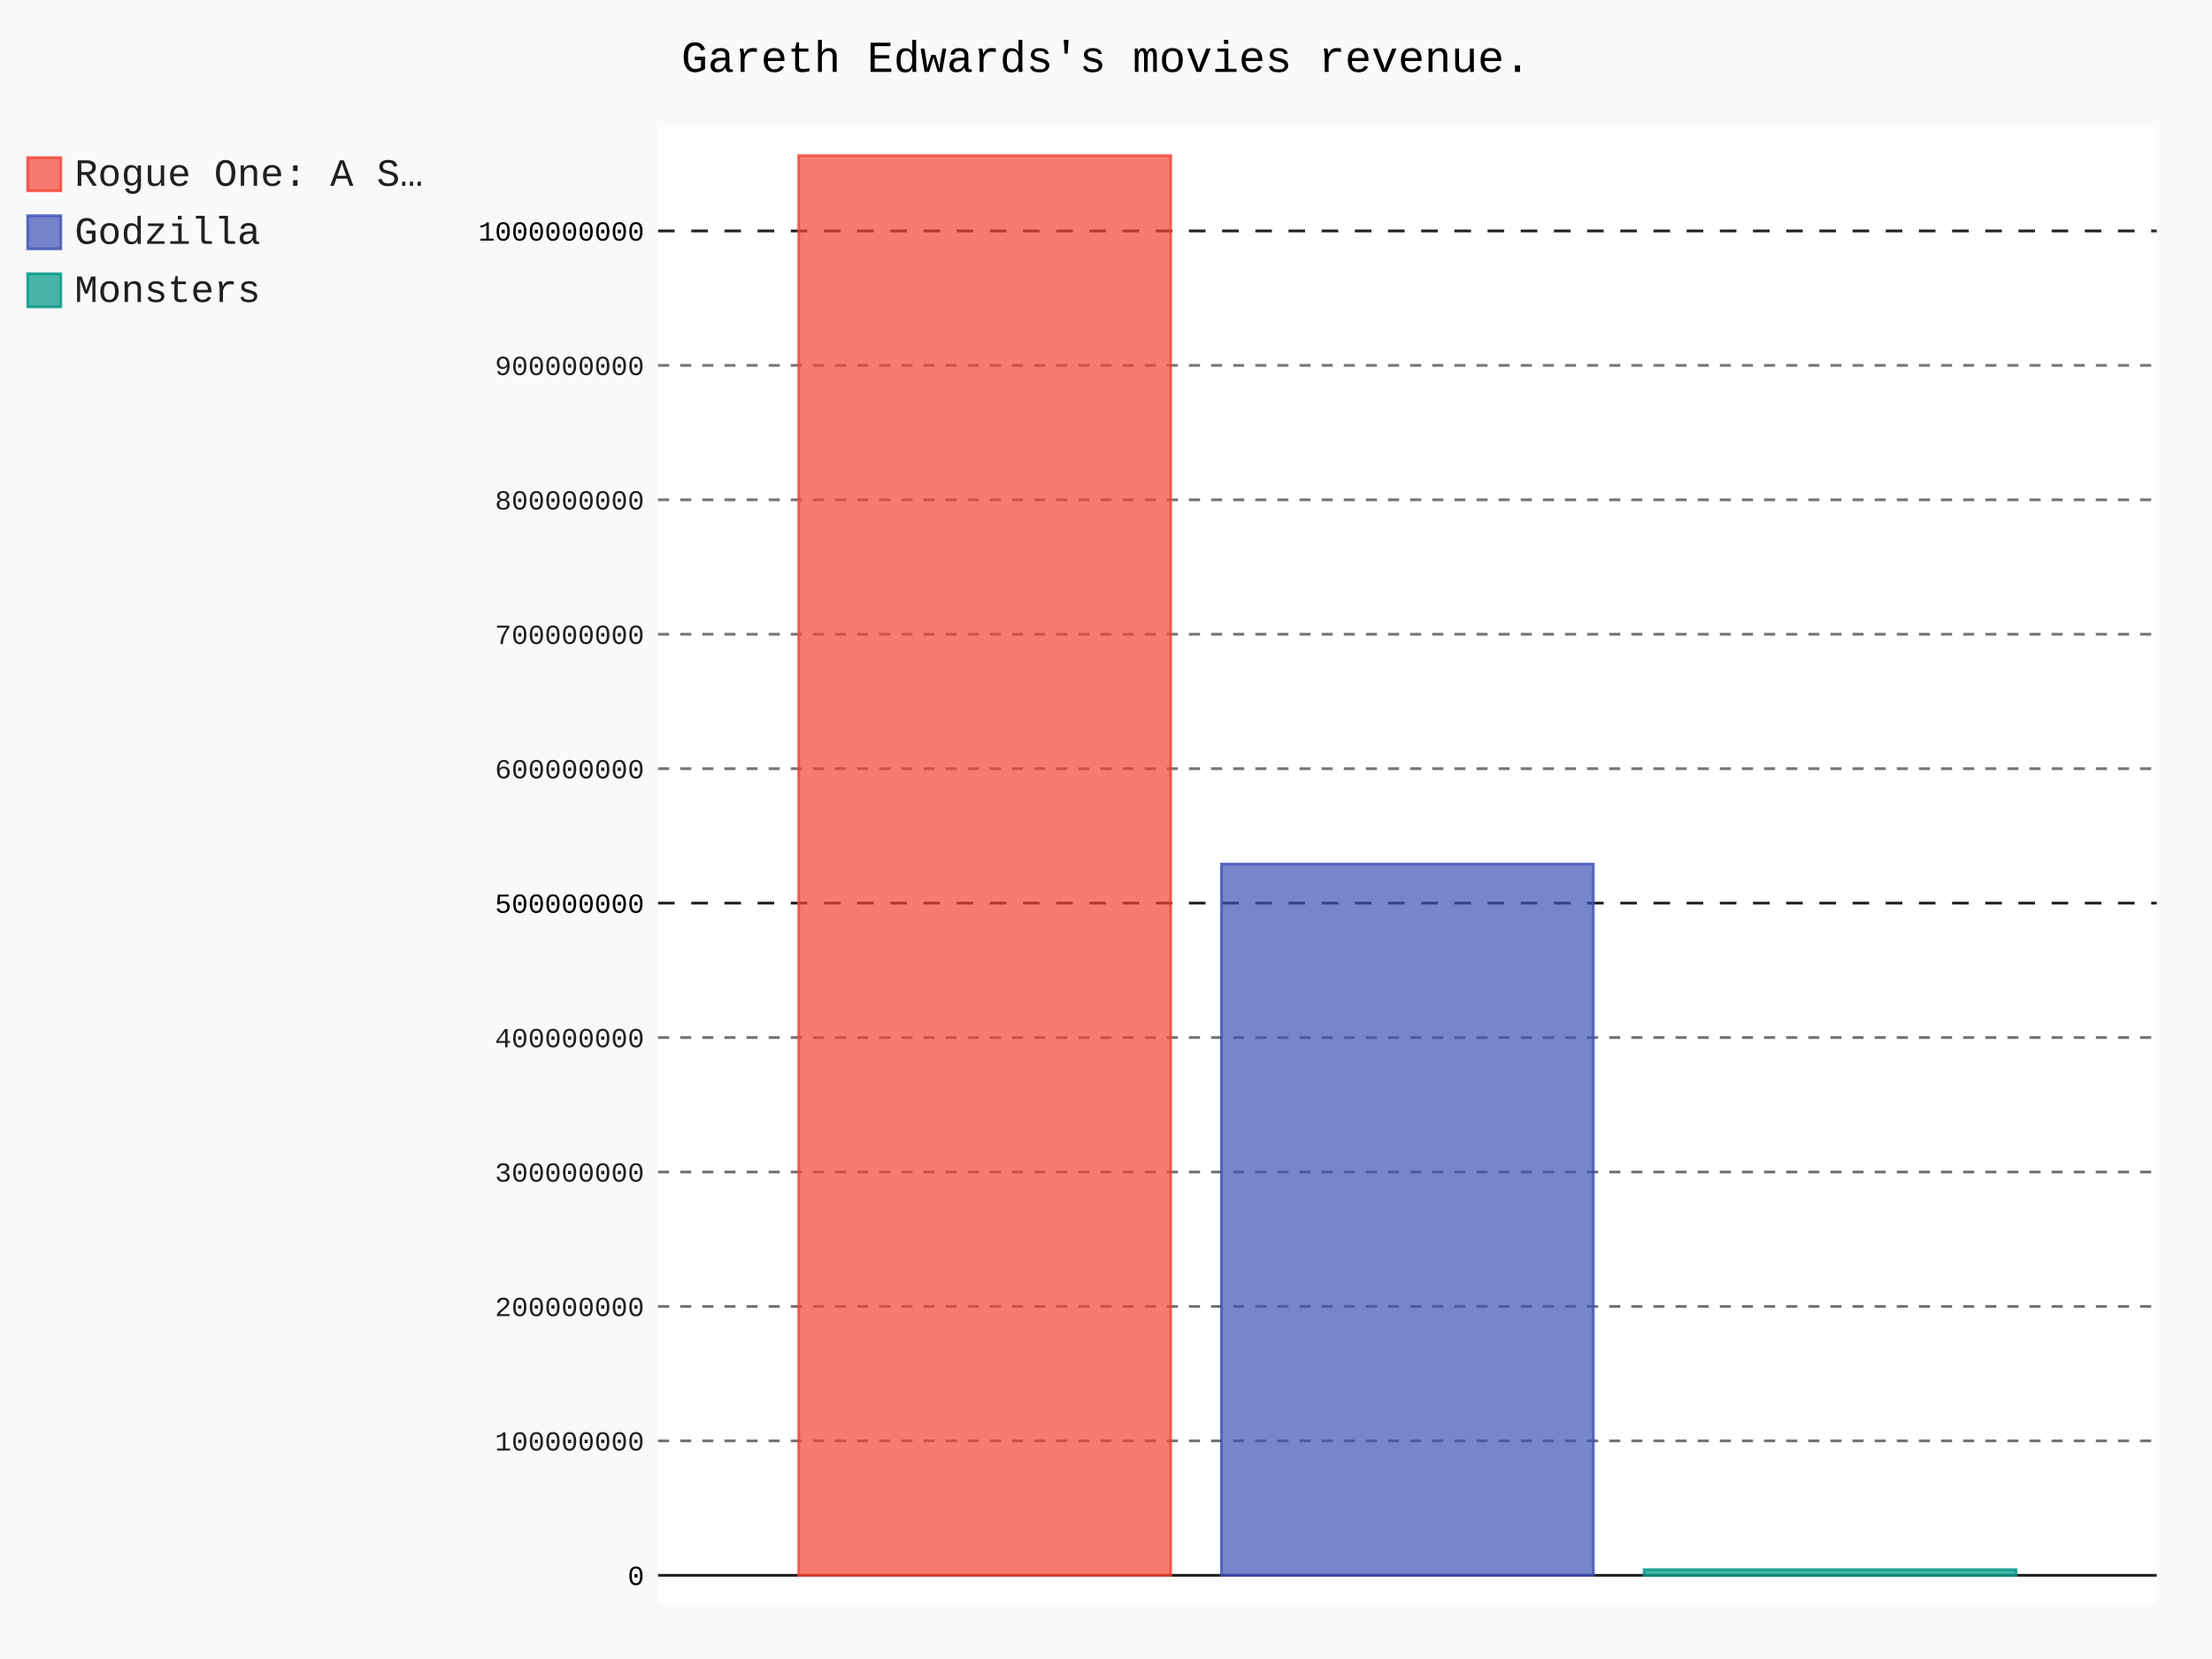
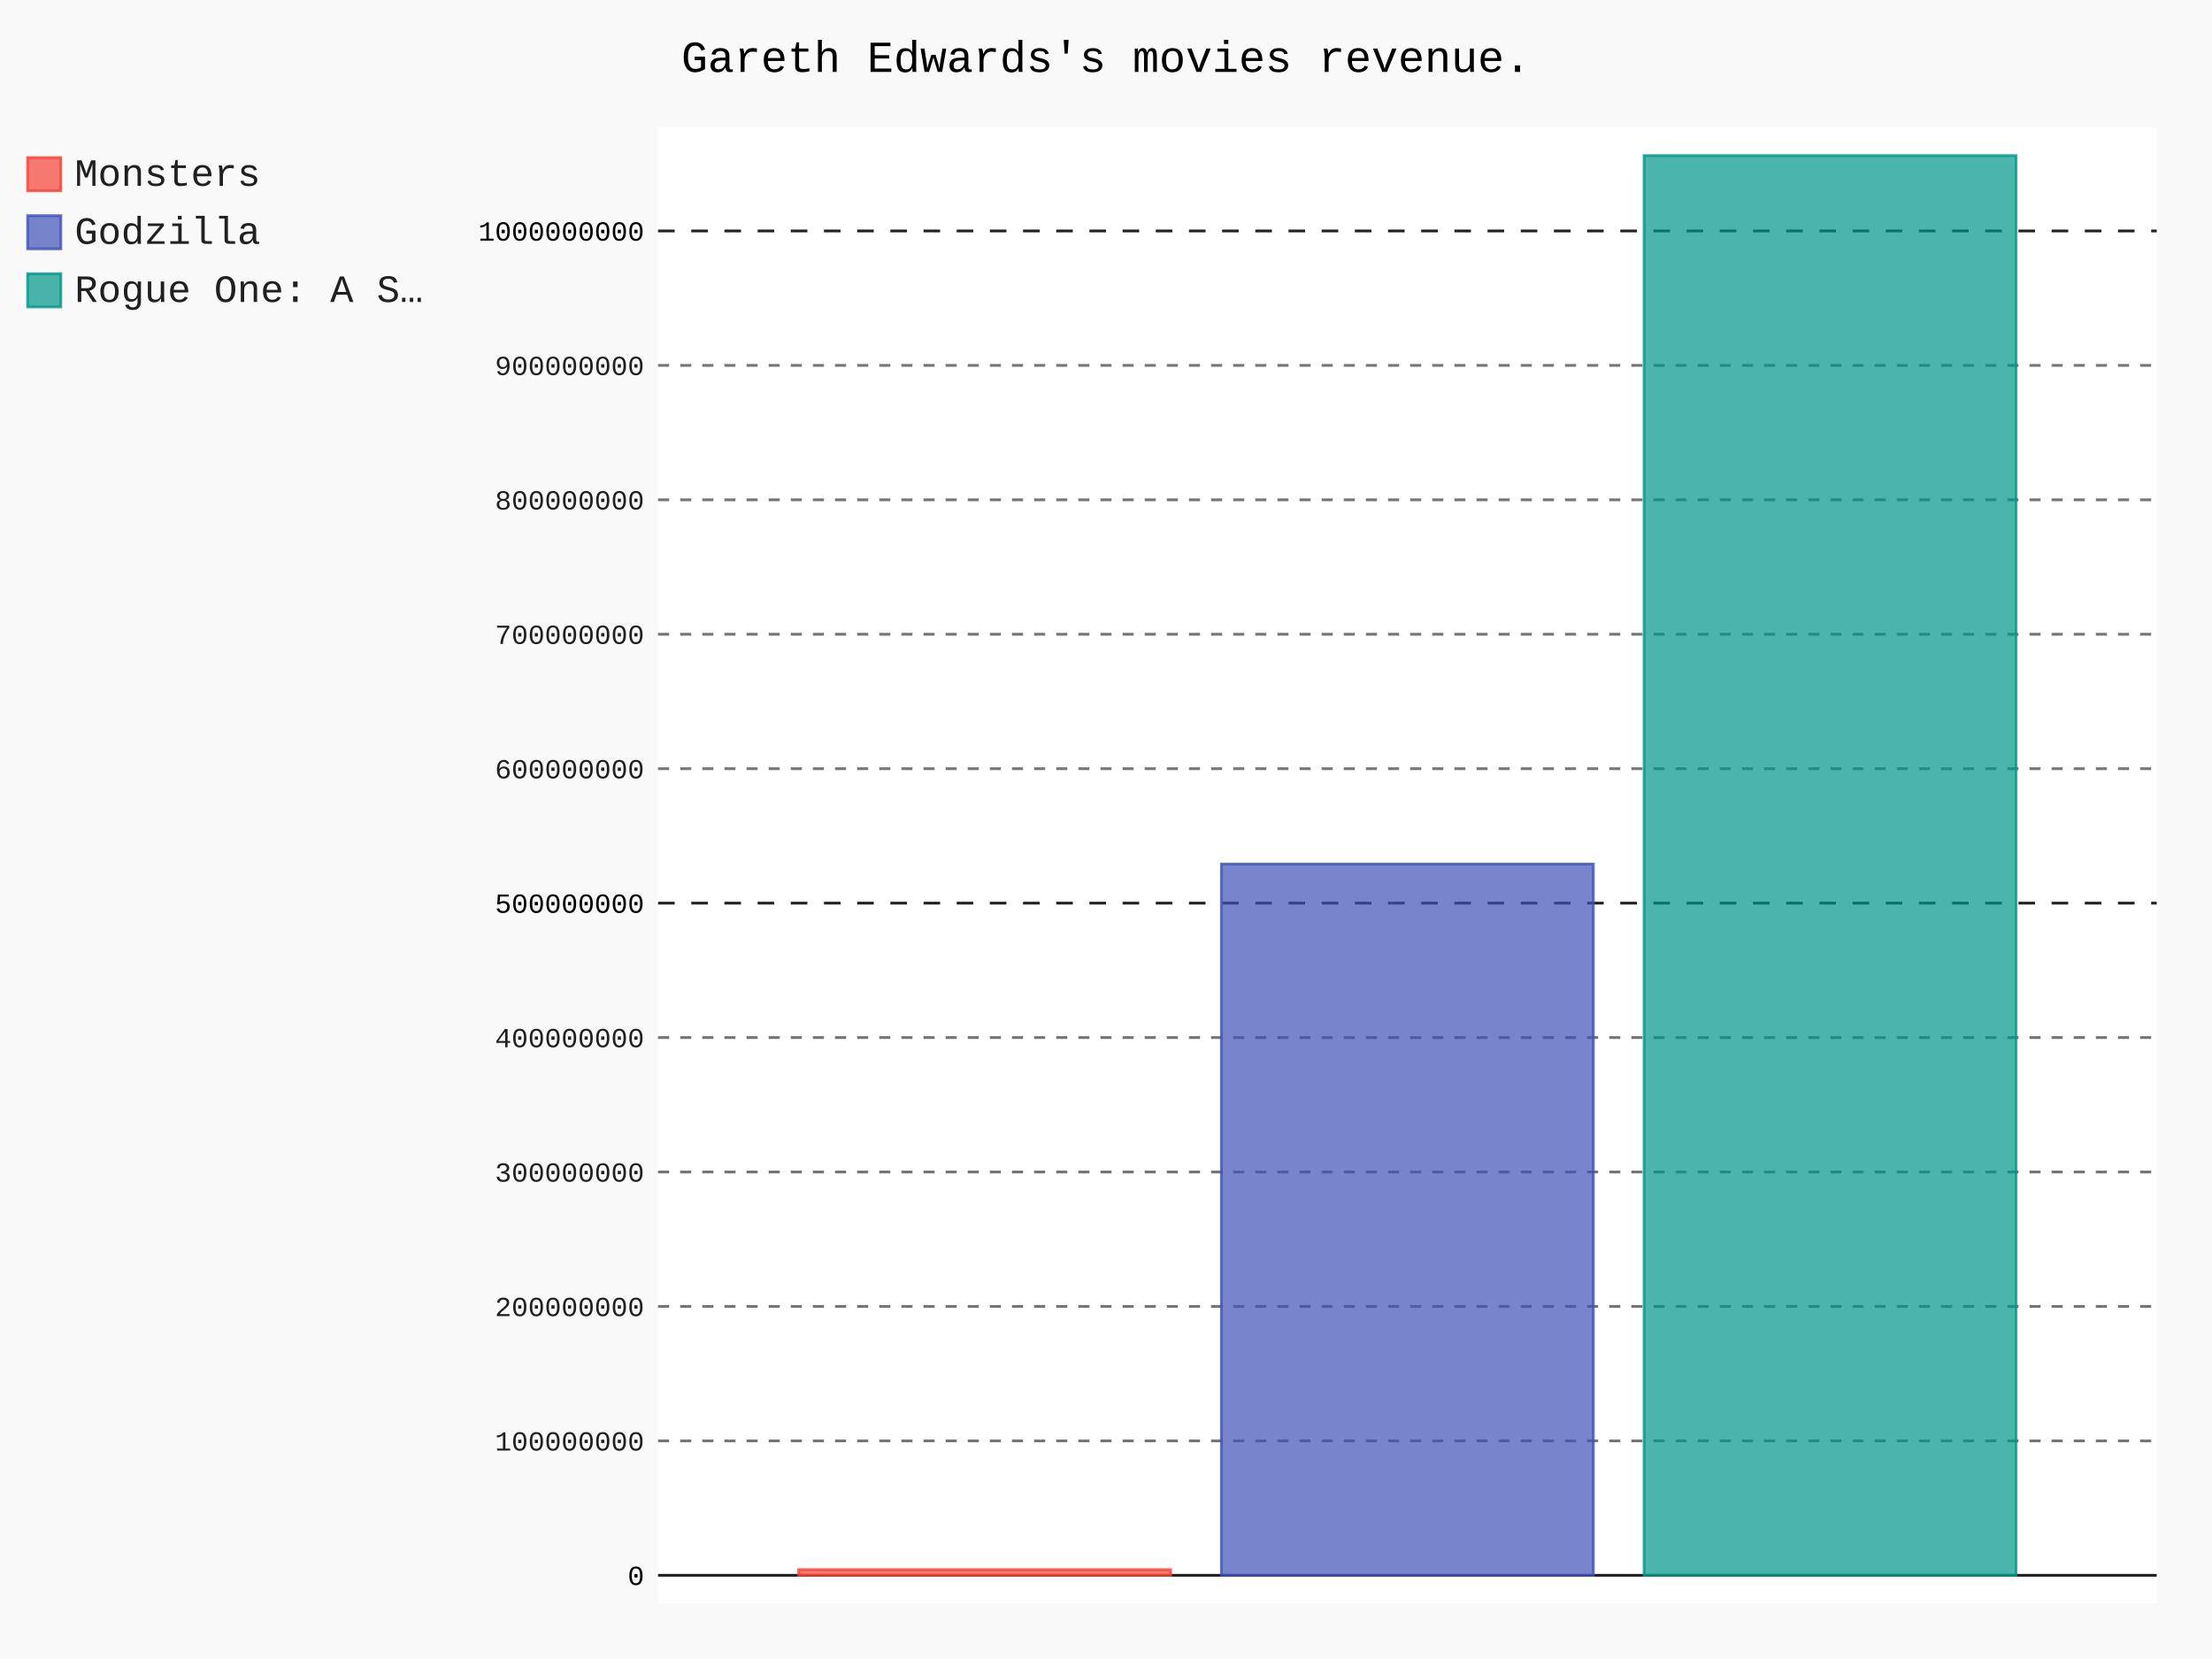
- <svg xmlns="http://www.w3.org/2000/svg" class="pygal-chart" id="chart-f8a1f1be-a039-4671-8507-c253845f411c" viewBox="0 0 800 600">
+ <svg xmlns="http://www.w3.org/2000/svg" class="pygal-chart" id="chart-ed3c6976-63bf-4b88-bb0a-7378226c0408" viewBox="0 0 800 600">
  <defs>
-     <style type="text/css">#chart-f8a1f1be-a039-4671-8507-c253845f411c{-webkit-user-select:none;-webkit-font-smoothing:antialiased;font-family:Consolas,"Liberation Mono",Menlo,Courier,monospace}#chart-f8a1f1be-a039-4671-8507-c253845f411c .title{font-family:Consolas,"Liberation Mono",Menlo,Courier,monospace;font-size:16px}#chart-f8a1f1be-a039-4671-8507-c253845f411c .legends .legend text{font-family:Consolas,"Liberation Mono",Menlo,Courier,monospace;font-size:14px}#chart-f8a1f1be-a039-4671-8507-c253845f411c .axis text{font-family:Consolas,"Liberation Mono",Menlo,Courier,monospace;font-size:10px}#chart-f8a1f1be-a039-4671-8507-c253845f411c .axis text.major{font-family:Consolas,"Liberation Mono",Menlo,Courier,monospace;font-size:10px}#chart-f8a1f1be-a039-4671-8507-c253845f411c .text-overlay text.value{font-family:Consolas,"Liberation Mono",Menlo,Courier,monospace;font-size:16px}#chart-f8a1f1be-a039-4671-8507-c253845f411c .text-overlay text.label{font-family:Consolas,"Liberation Mono",Menlo,Courier,monospace;font-size:10px}#chart-f8a1f1be-a039-4671-8507-c253845f411c .tooltip{font-family:Consolas,"Liberation Mono",Menlo,Courier,monospace;font-size:14px}#chart-f8a1f1be-a039-4671-8507-c253845f411c text.no_data{font-family:Consolas,"Liberation Mono",Menlo,Courier,monospace;font-size:64px}
- #chart-f8a1f1be-a039-4671-8507-c253845f411c{background-color:rgba(249,249,249,1)}#chart-f8a1f1be-a039-4671-8507-c253845f411c path,#chart-f8a1f1be-a039-4671-8507-c253845f411c line,#chart-f8a1f1be-a039-4671-8507-c253845f411c rect,#chart-f8a1f1be-a039-4671-8507-c253845f411c circle{-webkit-transition:150ms;-moz-transition:150ms;transition:150ms}#chart-f8a1f1be-a039-4671-8507-c253845f411c .graph &gt; .background{fill:rgba(249,249,249,1)}#chart-f8a1f1be-a039-4671-8507-c253845f411c .plot &gt; .background{fill:rgba(255,255,255,1)}#chart-f8a1f1be-a039-4671-8507-c253845f411c .graph{fill:rgba(0,0,0,.87)}#chart-f8a1f1be-a039-4671-8507-c253845f411c text.no_data{fill:rgba(0,0,0,1)}#chart-f8a1f1be-a039-4671-8507-c253845f411c .title{fill:rgba(0,0,0,1)}#chart-f8a1f1be-a039-4671-8507-c253845f411c .legends .legend text{fill:rgba(0,0,0,.87)}#chart-f8a1f1be-a039-4671-8507-c253845f411c .legends .legend:hover text{fill:rgba(0,0,0,1)}#chart-f8a1f1be-a039-4671-8507-c253845f411c .axis .line{stroke:rgba(0,0,0,1)}#chart-f8a1f1be-a039-4671-8507-c253845f411c .axis .guide.line{stroke:rgba(0,0,0,.54)}#chart-f8a1f1be-a039-4671-8507-c253845f411c .axis .major.line{stroke:rgba(0,0,0,.87)}#chart-f8a1f1be-a039-4671-8507-c253845f411c .axis text.major{fill:rgba(0,0,0,1)}#chart-f8a1f1be-a039-4671-8507-c253845f411c .axis.y .guides:hover .guide.line,#chart-f8a1f1be-a039-4671-8507-c253845f411c .line-graph .axis.x .guides:hover .guide.line,#chart-f8a1f1be-a039-4671-8507-c253845f411c .stackedline-graph .axis.x .guides:hover .guide.line,#chart-f8a1f1be-a039-4671-8507-c253845f411c .xy-graph .axis.x .guides:hover .guide.line{stroke:rgba(0,0,0,1)}#chart-f8a1f1be-a039-4671-8507-c253845f411c .axis .guides:hover text{fill:rgba(0,0,0,1)}#chart-f8a1f1be-a039-4671-8507-c253845f411c .reactive{fill-opacity:.7;stroke-opacity:.8}#chart-f8a1f1be-a039-4671-8507-c253845f411c .ci{stroke:rgba(0,0,0,.87)}#chart-f8a1f1be-a039-4671-8507-c253845f411c .reactive.active,#chart-f8a1f1be-a039-4671-8507-c253845f411c .active .reactive{fill-opacity:.8;stroke-opacity:.9;stroke-width:4}#chart-f8a1f1be-a039-4671-8507-c253845f411c .ci .reactive.active{stroke-width:1.5}#chart-f8a1f1be-a039-4671-8507-c253845f411c .series text{fill:rgba(0,0,0,1)}#chart-f8a1f1be-a039-4671-8507-c253845f411c .tooltip rect{fill:rgba(255,255,255,1);stroke:rgba(0,0,0,1);-webkit-transition:opacity 150ms;-moz-transition:opacity 150ms;transition:opacity 150ms}#chart-f8a1f1be-a039-4671-8507-c253845f411c .tooltip .label{fill:rgba(0,0,0,.87)}#chart-f8a1f1be-a039-4671-8507-c253845f411c .tooltip .label{fill:rgba(0,0,0,.87)}#chart-f8a1f1be-a039-4671-8507-c253845f411c .tooltip .legend{font-size:.8em;fill:rgba(0,0,0,.54)}#chart-f8a1f1be-a039-4671-8507-c253845f411c .tooltip .x_label{font-size:.6em;fill:rgba(0,0,0,1)}#chart-f8a1f1be-a039-4671-8507-c253845f411c .tooltip .xlink{font-size:.5em;text-decoration:underline}#chart-f8a1f1be-a039-4671-8507-c253845f411c .tooltip .value{font-size:1.5em}#chart-f8a1f1be-a039-4671-8507-c253845f411c .bound{font-size:.5em}#chart-f8a1f1be-a039-4671-8507-c253845f411c .max-value{font-size:.75em;fill:rgba(0,0,0,.54)}#chart-f8a1f1be-a039-4671-8507-c253845f411c .map-element{fill:rgba(255,255,255,1);stroke:rgba(0,0,0,.54) !important}#chart-f8a1f1be-a039-4671-8507-c253845f411c .map-element .reactive{fill-opacity:inherit;stroke-opacity:inherit}#chart-f8a1f1be-a039-4671-8507-c253845f411c .color-0,#chart-f8a1f1be-a039-4671-8507-c253845f411c .color-0 a:visited{stroke:#F44336;fill:#F44336}#chart-f8a1f1be-a039-4671-8507-c253845f411c .color-1,#chart-f8a1f1be-a039-4671-8507-c253845f411c .color-1 a:visited{stroke:#3F51B5;fill:#3F51B5}#chart-f8a1f1be-a039-4671-8507-c253845f411c .color-2,#chart-f8a1f1be-a039-4671-8507-c253845f411c .color-2 a:visited{stroke:#009688;fill:#009688}#chart-f8a1f1be-a039-4671-8507-c253845f411c .text-overlay .color-0 text{fill:black}#chart-f8a1f1be-a039-4671-8507-c253845f411c .text-overlay .color-1 text{fill:black}#chart-f8a1f1be-a039-4671-8507-c253845f411c .text-overlay .color-2 text{fill:black}
- #chart-f8a1f1be-a039-4671-8507-c253845f411c text.no_data{text-anchor:middle}#chart-f8a1f1be-a039-4671-8507-c253845f411c .guide.line{fill:none}#chart-f8a1f1be-a039-4671-8507-c253845f411c .centered{text-anchor:middle}#chart-f8a1f1be-a039-4671-8507-c253845f411c .title{text-anchor:middle}#chart-f8a1f1be-a039-4671-8507-c253845f411c .legends .legend text{fill-opacity:1}#chart-f8a1f1be-a039-4671-8507-c253845f411c .axis.x text{text-anchor:middle}#chart-f8a1f1be-a039-4671-8507-c253845f411c .axis.x:not(.web) text[transform]{text-anchor:start}#chart-f8a1f1be-a039-4671-8507-c253845f411c .axis.x:not(.web) text[transform].backwards{text-anchor:end}#chart-f8a1f1be-a039-4671-8507-c253845f411c .axis.y text{text-anchor:end}#chart-f8a1f1be-a039-4671-8507-c253845f411c .axis.y text[transform].backwards{text-anchor:start}#chart-f8a1f1be-a039-4671-8507-c253845f411c .axis.y2 text{text-anchor:start}#chart-f8a1f1be-a039-4671-8507-c253845f411c .axis.y2 text[transform].backwards{text-anchor:end}#chart-f8a1f1be-a039-4671-8507-c253845f411c .axis .guide.line{stroke-dasharray:4,4}#chart-f8a1f1be-a039-4671-8507-c253845f411c .axis .major.guide.line{stroke-dasharray:6,6}#chart-f8a1f1be-a039-4671-8507-c253845f411c .horizontal .axis.y .guide.line,#chart-f8a1f1be-a039-4671-8507-c253845f411c .horizontal .axis.y2 .guide.line,#chart-f8a1f1be-a039-4671-8507-c253845f411c .vertical .axis.x .guide.line{opacity:0}#chart-f8a1f1be-a039-4671-8507-c253845f411c .horizontal .axis.always_show .guide.line,#chart-f8a1f1be-a039-4671-8507-c253845f411c .vertical .axis.always_show .guide.line{opacity:1 !important}#chart-f8a1f1be-a039-4671-8507-c253845f411c .axis.y .guides:hover .guide.line,#chart-f8a1f1be-a039-4671-8507-c253845f411c .axis.y2 .guides:hover .guide.line,#chart-f8a1f1be-a039-4671-8507-c253845f411c .axis.x .guides:hover .guide.line{opacity:1}#chart-f8a1f1be-a039-4671-8507-c253845f411c .axis .guides:hover text{opacity:1}#chart-f8a1f1be-a039-4671-8507-c253845f411c .nofill{fill:none}#chart-f8a1f1be-a039-4671-8507-c253845f411c .subtle-fill{fill-opacity:.2}#chart-f8a1f1be-a039-4671-8507-c253845f411c .dot{stroke-width:1px;fill-opacity:1}#chart-f8a1f1be-a039-4671-8507-c253845f411c .dot.active{stroke-width:5px}#chart-f8a1f1be-a039-4671-8507-c253845f411c .dot.negative{fill:transparent}#chart-f8a1f1be-a039-4671-8507-c253845f411c text,#chart-f8a1f1be-a039-4671-8507-c253845f411c tspan{stroke:none !important}#chart-f8a1f1be-a039-4671-8507-c253845f411c .series text.active{opacity:1}#chart-f8a1f1be-a039-4671-8507-c253845f411c .tooltip rect{fill-opacity:.95;stroke-width:.5}#chart-f8a1f1be-a039-4671-8507-c253845f411c .tooltip text{fill-opacity:1}#chart-f8a1f1be-a039-4671-8507-c253845f411c .showable{visibility:hidden}#chart-f8a1f1be-a039-4671-8507-c253845f411c .showable.shown{visibility:visible}#chart-f8a1f1be-a039-4671-8507-c253845f411c .gauge-background{fill:rgba(229,229,229,1);stroke:none}#chart-f8a1f1be-a039-4671-8507-c253845f411c .bg-lines{stroke:rgba(249,249,249,1);stroke-width:2px}</style>
+     <style type="text/css">#chart-ed3c6976-63bf-4b88-bb0a-7378226c0408{-webkit-user-select:none;-webkit-font-smoothing:antialiased;font-family:Consolas,"Liberation Mono",Menlo,Courier,monospace}#chart-ed3c6976-63bf-4b88-bb0a-7378226c0408 .title{font-family:Consolas,"Liberation Mono",Menlo,Courier,monospace;font-size:16px}#chart-ed3c6976-63bf-4b88-bb0a-7378226c0408 .legends .legend text{font-family:Consolas,"Liberation Mono",Menlo,Courier,monospace;font-size:14px}#chart-ed3c6976-63bf-4b88-bb0a-7378226c0408 .axis text{font-family:Consolas,"Liberation Mono",Menlo,Courier,monospace;font-size:10px}#chart-ed3c6976-63bf-4b88-bb0a-7378226c0408 .axis text.major{font-family:Consolas,"Liberation Mono",Menlo,Courier,monospace;font-size:10px}#chart-ed3c6976-63bf-4b88-bb0a-7378226c0408 .text-overlay text.value{font-family:Consolas,"Liberation Mono",Menlo,Courier,monospace;font-size:16px}#chart-ed3c6976-63bf-4b88-bb0a-7378226c0408 .text-overlay text.label{font-family:Consolas,"Liberation Mono",Menlo,Courier,monospace;font-size:10px}#chart-ed3c6976-63bf-4b88-bb0a-7378226c0408 .tooltip{font-family:Consolas,"Liberation Mono",Menlo,Courier,monospace;font-size:14px}#chart-ed3c6976-63bf-4b88-bb0a-7378226c0408 text.no_data{font-family:Consolas,"Liberation Mono",Menlo,Courier,monospace;font-size:64px}
+ #chart-ed3c6976-63bf-4b88-bb0a-7378226c0408{background-color:rgba(249,249,249,1)}#chart-ed3c6976-63bf-4b88-bb0a-7378226c0408 path,#chart-ed3c6976-63bf-4b88-bb0a-7378226c0408 line,#chart-ed3c6976-63bf-4b88-bb0a-7378226c0408 rect,#chart-ed3c6976-63bf-4b88-bb0a-7378226c0408 circle{-webkit-transition:150ms;-moz-transition:150ms;transition:150ms}#chart-ed3c6976-63bf-4b88-bb0a-7378226c0408 .graph &gt; .background{fill:rgba(249,249,249,1)}#chart-ed3c6976-63bf-4b88-bb0a-7378226c0408 .plot &gt; .background{fill:rgba(255,255,255,1)}#chart-ed3c6976-63bf-4b88-bb0a-7378226c0408 .graph{fill:rgba(0,0,0,.87)}#chart-ed3c6976-63bf-4b88-bb0a-7378226c0408 text.no_data{fill:rgba(0,0,0,1)}#chart-ed3c6976-63bf-4b88-bb0a-7378226c0408 .title{fill:rgba(0,0,0,1)}#chart-ed3c6976-63bf-4b88-bb0a-7378226c0408 .legends .legend text{fill:rgba(0,0,0,.87)}#chart-ed3c6976-63bf-4b88-bb0a-7378226c0408 .legends .legend:hover text{fill:rgba(0,0,0,1)}#chart-ed3c6976-63bf-4b88-bb0a-7378226c0408 .axis .line{stroke:rgba(0,0,0,1)}#chart-ed3c6976-63bf-4b88-bb0a-7378226c0408 .axis .guide.line{stroke:rgba(0,0,0,.54)}#chart-ed3c6976-63bf-4b88-bb0a-7378226c0408 .axis .major.line{stroke:rgba(0,0,0,.87)}#chart-ed3c6976-63bf-4b88-bb0a-7378226c0408 .axis text.major{fill:rgba(0,0,0,1)}#chart-ed3c6976-63bf-4b88-bb0a-7378226c0408 .axis.y .guides:hover .guide.line,#chart-ed3c6976-63bf-4b88-bb0a-7378226c0408 .line-graph .axis.x .guides:hover .guide.line,#chart-ed3c6976-63bf-4b88-bb0a-7378226c0408 .stackedline-graph .axis.x .guides:hover .guide.line,#chart-ed3c6976-63bf-4b88-bb0a-7378226c0408 .xy-graph .axis.x .guides:hover .guide.line{stroke:rgba(0,0,0,1)}#chart-ed3c6976-63bf-4b88-bb0a-7378226c0408 .axis .guides:hover text{fill:rgba(0,0,0,1)}#chart-ed3c6976-63bf-4b88-bb0a-7378226c0408 .reactive{fill-opacity:.7;stroke-opacity:.8}#chart-ed3c6976-63bf-4b88-bb0a-7378226c0408 .ci{stroke:rgba(0,0,0,.87)}#chart-ed3c6976-63bf-4b88-bb0a-7378226c0408 .reactive.active,#chart-ed3c6976-63bf-4b88-bb0a-7378226c0408 .active .reactive{fill-opacity:.8;stroke-opacity:.9;stroke-width:4}#chart-ed3c6976-63bf-4b88-bb0a-7378226c0408 .ci .reactive.active{stroke-width:1.5}#chart-ed3c6976-63bf-4b88-bb0a-7378226c0408 .series text{fill:rgba(0,0,0,1)}#chart-ed3c6976-63bf-4b88-bb0a-7378226c0408 .tooltip rect{fill:rgba(255,255,255,1);stroke:rgba(0,0,0,1);-webkit-transition:opacity 150ms;-moz-transition:opacity 150ms;transition:opacity 150ms}#chart-ed3c6976-63bf-4b88-bb0a-7378226c0408 .tooltip .label{fill:rgba(0,0,0,.87)}#chart-ed3c6976-63bf-4b88-bb0a-7378226c0408 .tooltip .label{fill:rgba(0,0,0,.87)}#chart-ed3c6976-63bf-4b88-bb0a-7378226c0408 .tooltip .legend{font-size:.8em;fill:rgba(0,0,0,.54)}#chart-ed3c6976-63bf-4b88-bb0a-7378226c0408 .tooltip .x_label{font-size:.6em;fill:rgba(0,0,0,1)}#chart-ed3c6976-63bf-4b88-bb0a-7378226c0408 .tooltip .xlink{font-size:.5em;text-decoration:underline}#chart-ed3c6976-63bf-4b88-bb0a-7378226c0408 .tooltip .value{font-size:1.5em}#chart-ed3c6976-63bf-4b88-bb0a-7378226c0408 .bound{font-size:.5em}#chart-ed3c6976-63bf-4b88-bb0a-7378226c0408 .max-value{font-size:.75em;fill:rgba(0,0,0,.54)}#chart-ed3c6976-63bf-4b88-bb0a-7378226c0408 .map-element{fill:rgba(255,255,255,1);stroke:rgba(0,0,0,.54) !important}#chart-ed3c6976-63bf-4b88-bb0a-7378226c0408 .map-element .reactive{fill-opacity:inherit;stroke-opacity:inherit}#chart-ed3c6976-63bf-4b88-bb0a-7378226c0408 .color-0,#chart-ed3c6976-63bf-4b88-bb0a-7378226c0408 .color-0 a:visited{stroke:#F44336;fill:#F44336}#chart-ed3c6976-63bf-4b88-bb0a-7378226c0408 .color-1,#chart-ed3c6976-63bf-4b88-bb0a-7378226c0408 .color-1 a:visited{stroke:#3F51B5;fill:#3F51B5}#chart-ed3c6976-63bf-4b88-bb0a-7378226c0408 .color-2,#chart-ed3c6976-63bf-4b88-bb0a-7378226c0408 .color-2 a:visited{stroke:#009688;fill:#009688}#chart-ed3c6976-63bf-4b88-bb0a-7378226c0408 .text-overlay .color-0 text{fill:black}#chart-ed3c6976-63bf-4b88-bb0a-7378226c0408 .text-overlay .color-1 text{fill:black}#chart-ed3c6976-63bf-4b88-bb0a-7378226c0408 .text-overlay .color-2 text{fill:black}
+ #chart-ed3c6976-63bf-4b88-bb0a-7378226c0408 text.no_data{text-anchor:middle}#chart-ed3c6976-63bf-4b88-bb0a-7378226c0408 .guide.line{fill:none}#chart-ed3c6976-63bf-4b88-bb0a-7378226c0408 .centered{text-anchor:middle}#chart-ed3c6976-63bf-4b88-bb0a-7378226c0408 .title{text-anchor:middle}#chart-ed3c6976-63bf-4b88-bb0a-7378226c0408 .legends .legend text{fill-opacity:1}#chart-ed3c6976-63bf-4b88-bb0a-7378226c0408 .axis.x text{text-anchor:middle}#chart-ed3c6976-63bf-4b88-bb0a-7378226c0408 .axis.x:not(.web) text[transform]{text-anchor:start}#chart-ed3c6976-63bf-4b88-bb0a-7378226c0408 .axis.x:not(.web) text[transform].backwards{text-anchor:end}#chart-ed3c6976-63bf-4b88-bb0a-7378226c0408 .axis.y text{text-anchor:end}#chart-ed3c6976-63bf-4b88-bb0a-7378226c0408 .axis.y text[transform].backwards{text-anchor:start}#chart-ed3c6976-63bf-4b88-bb0a-7378226c0408 .axis.y2 text{text-anchor:start}#chart-ed3c6976-63bf-4b88-bb0a-7378226c0408 .axis.y2 text[transform].backwards{text-anchor:end}#chart-ed3c6976-63bf-4b88-bb0a-7378226c0408 .axis .guide.line{stroke-dasharray:4,4}#chart-ed3c6976-63bf-4b88-bb0a-7378226c0408 .axis .major.guide.line{stroke-dasharray:6,6}#chart-ed3c6976-63bf-4b88-bb0a-7378226c0408 .horizontal .axis.y .guide.line,#chart-ed3c6976-63bf-4b88-bb0a-7378226c0408 .horizontal .axis.y2 .guide.line,#chart-ed3c6976-63bf-4b88-bb0a-7378226c0408 .vertical .axis.x .guide.line{opacity:0}#chart-ed3c6976-63bf-4b88-bb0a-7378226c0408 .horizontal .axis.always_show .guide.line,#chart-ed3c6976-63bf-4b88-bb0a-7378226c0408 .vertical .axis.always_show .guide.line{opacity:1 !important}#chart-ed3c6976-63bf-4b88-bb0a-7378226c0408 .axis.y .guides:hover .guide.line,#chart-ed3c6976-63bf-4b88-bb0a-7378226c0408 .axis.y2 .guides:hover .guide.line,#chart-ed3c6976-63bf-4b88-bb0a-7378226c0408 .axis.x .guides:hover .guide.line{opacity:1}#chart-ed3c6976-63bf-4b88-bb0a-7378226c0408 .axis .guides:hover text{opacity:1}#chart-ed3c6976-63bf-4b88-bb0a-7378226c0408 .nofill{fill:none}#chart-ed3c6976-63bf-4b88-bb0a-7378226c0408 .subtle-fill{fill-opacity:.2}#chart-ed3c6976-63bf-4b88-bb0a-7378226c0408 .dot{stroke-width:1px;fill-opacity:1}#chart-ed3c6976-63bf-4b88-bb0a-7378226c0408 .dot.active{stroke-width:5px}#chart-ed3c6976-63bf-4b88-bb0a-7378226c0408 .dot.negative{fill:transparent}#chart-ed3c6976-63bf-4b88-bb0a-7378226c0408 text,#chart-ed3c6976-63bf-4b88-bb0a-7378226c0408 tspan{stroke:none !important}#chart-ed3c6976-63bf-4b88-bb0a-7378226c0408 .series text.active{opacity:1}#chart-ed3c6976-63bf-4b88-bb0a-7378226c0408 .tooltip rect{fill-opacity:.95;stroke-width:.5}#chart-ed3c6976-63bf-4b88-bb0a-7378226c0408 .tooltip text{fill-opacity:1}#chart-ed3c6976-63bf-4b88-bb0a-7378226c0408 .showable{visibility:hidden}#chart-ed3c6976-63bf-4b88-bb0a-7378226c0408 .showable.shown{visibility:visible}#chart-ed3c6976-63bf-4b88-bb0a-7378226c0408 .gauge-background{fill:rgba(229,229,229,1);stroke:none}#chart-ed3c6976-63bf-4b88-bb0a-7378226c0408 .bg-lines{stroke:rgba(249,249,249,1);stroke-width:2px}</style>
  </defs>
  <g class="graph bar-graph vertical">
    <rect class="background" height="600" width="800" x="0" y="0" />
    <g class="plot" transform="translate(238, 46)">
      <rect class="background" height="534" width="542.0" x="0" y="0" />
      <g class="axis y always_show">
        <g class="guides">
          <path class="axis major line" d="M0 523.731 h542" />
          <text class="major" x="-5" y="527.231">0</text>
        </g>
        <g class="guides">
          <path class="guide line" d="M0 475.11 h542" />
          <text class="" x="-5" y="478.61">100000000</text>
        </g>
        <g class="guides">
          <path class="guide line" d="M0 426.49 h542" />
          <text class="" x="-5" y="429.99">200000000</text>
        </g>
        <g class="guides">
          <path class="guide line" d="M0 377.869 h542" />
          <text class="" x="-5" y="381.369">300000000</text>
        </g>
        <g class="guides">
          <path class="guide line" d="M0 329.248 h542" />
          <text class="" x="-5" y="332.748">400000000</text>
        </g>
        <g class="guides">
          <path class="major guide line" d="M0 280.628 h542" />
          <text class="major" x="-5" y="284.128">500000000</text>
        </g>
        <g class="guides">
          <path class="guide line" d="M0 232.007 h542" />
          <text class="" x="-5" y="235.507">600000000</text>
        </g>
        <g class="guides">
          <path class="guide line" d="M0 183.386 h542" />
          <text class="" x="-5" y="186.886">700000000</text>
        </g>
        <g class="guides">
          <path class="guide line" d="M0 134.766 h542" />
          <text class="" x="-5" y="138.266">800000000</text>
        </g>
        <g class="guides">
          <path class="guide line" d="M0 86.145 h542" />
          <text class="" x="-5" y="89.645">900000000</text>
        </g>
        <g class="guides">
          <path class="major guide line" d="M0 37.525 h542" />
          <text class="major" x="-5" y="41.025">1000000000</text>
        </g>
      </g>
      <g class="series serie-0 color-0">
        <g class="bars">
          <g class="bar">
-             <rect class="rect reactive tooltip-trigger" height="513.462" rx="0" ry="0" width="134.527" x="50.865" y="10.269" />
+             <rect class="rect reactive tooltip-trigger" height="2.063" rx="0" ry="0" width="134.527" x="50.865" y="521.668" />
          </g>
        </g>
      </g>
      <g class="series serie-1 color-1">
        <g class="bars">
          <g class="bar">
            <rect class="rect reactive tooltip-trigger" height="257.24" rx="0" ry="0" width="134.527" x="203.736" y="266.491" />
          </g>
        </g>
      </g>
      <g class="series serie-2 color-2">
        <g class="bars">
          <g class="bar">
-             <rect class="rect reactive tooltip-trigger" height="2.063" rx="0" ry="0" width="134.527" x="356.608" y="521.668" />
+             <rect class="rect reactive tooltip-trigger" height="513.462" rx="0" ry="0" width="134.527" x="356.608" y="10.269" />
          </g>
        </g>
      </g>
    </g>
    <g class="titles">
      <text class="title plot_title" x="400.0" y="26">Gareth Edwards's movies revenue.</text>
    </g>
    <g class="plot overlay" transform="translate(238, 46)">
      <g class="series serie-0 color-0" />
      <g class="series serie-1 color-1" />
      <g class="series serie-2 color-2" />
    </g>
    <g class="plot text-overlay" transform="translate(238, 46)">
      <g class="series serie-0 color-0" />
      <g class="series serie-1 color-1" />
      <g class="series serie-2 color-2" />
    </g>
    <g class="plot tooltip-overlay" transform="translate(238, 46)">
      <g class="tooltip" style="opacity: 0" transform="translate(0 0)">
        <rect class="tooltip-box" height="0" rx="0" ry="0" width="0" />
        <g class="text" />
      </g>
    </g>
    <g class="legends" transform="translate(10, 56)">
      <g class="legend reactive activate-serie" id="activate-serie-0">
        <rect class="color-0 reactive" height="12" width="12" x="0.0" y="1.0" />
-         <text x="17.0" y="11.2">Rogue One: A S…</text>
+         <text x="17.0" y="11.2">Monsters</text>
      </g>
      <g class="legend reactive activate-serie" id="activate-serie-1">
        <rect class="color-1 reactive" height="12" width="12" x="0.0" y="22.0" />
        <text x="17.0" y="32.2">Godzilla</text>
      </g>
      <g class="legend reactive activate-serie" id="activate-serie-2">
        <rect class="color-2 reactive" height="12" width="12" x="0.0" y="43.0" />
-         <text x="17.0" y="53.2">Monsters</text>
+         <text x="17.0" y="53.2">Rogue One: A S…</text>
      </g>
    </g>
    <g class="legends" transform="translate(790, 56)" />
  </g>
</svg>
